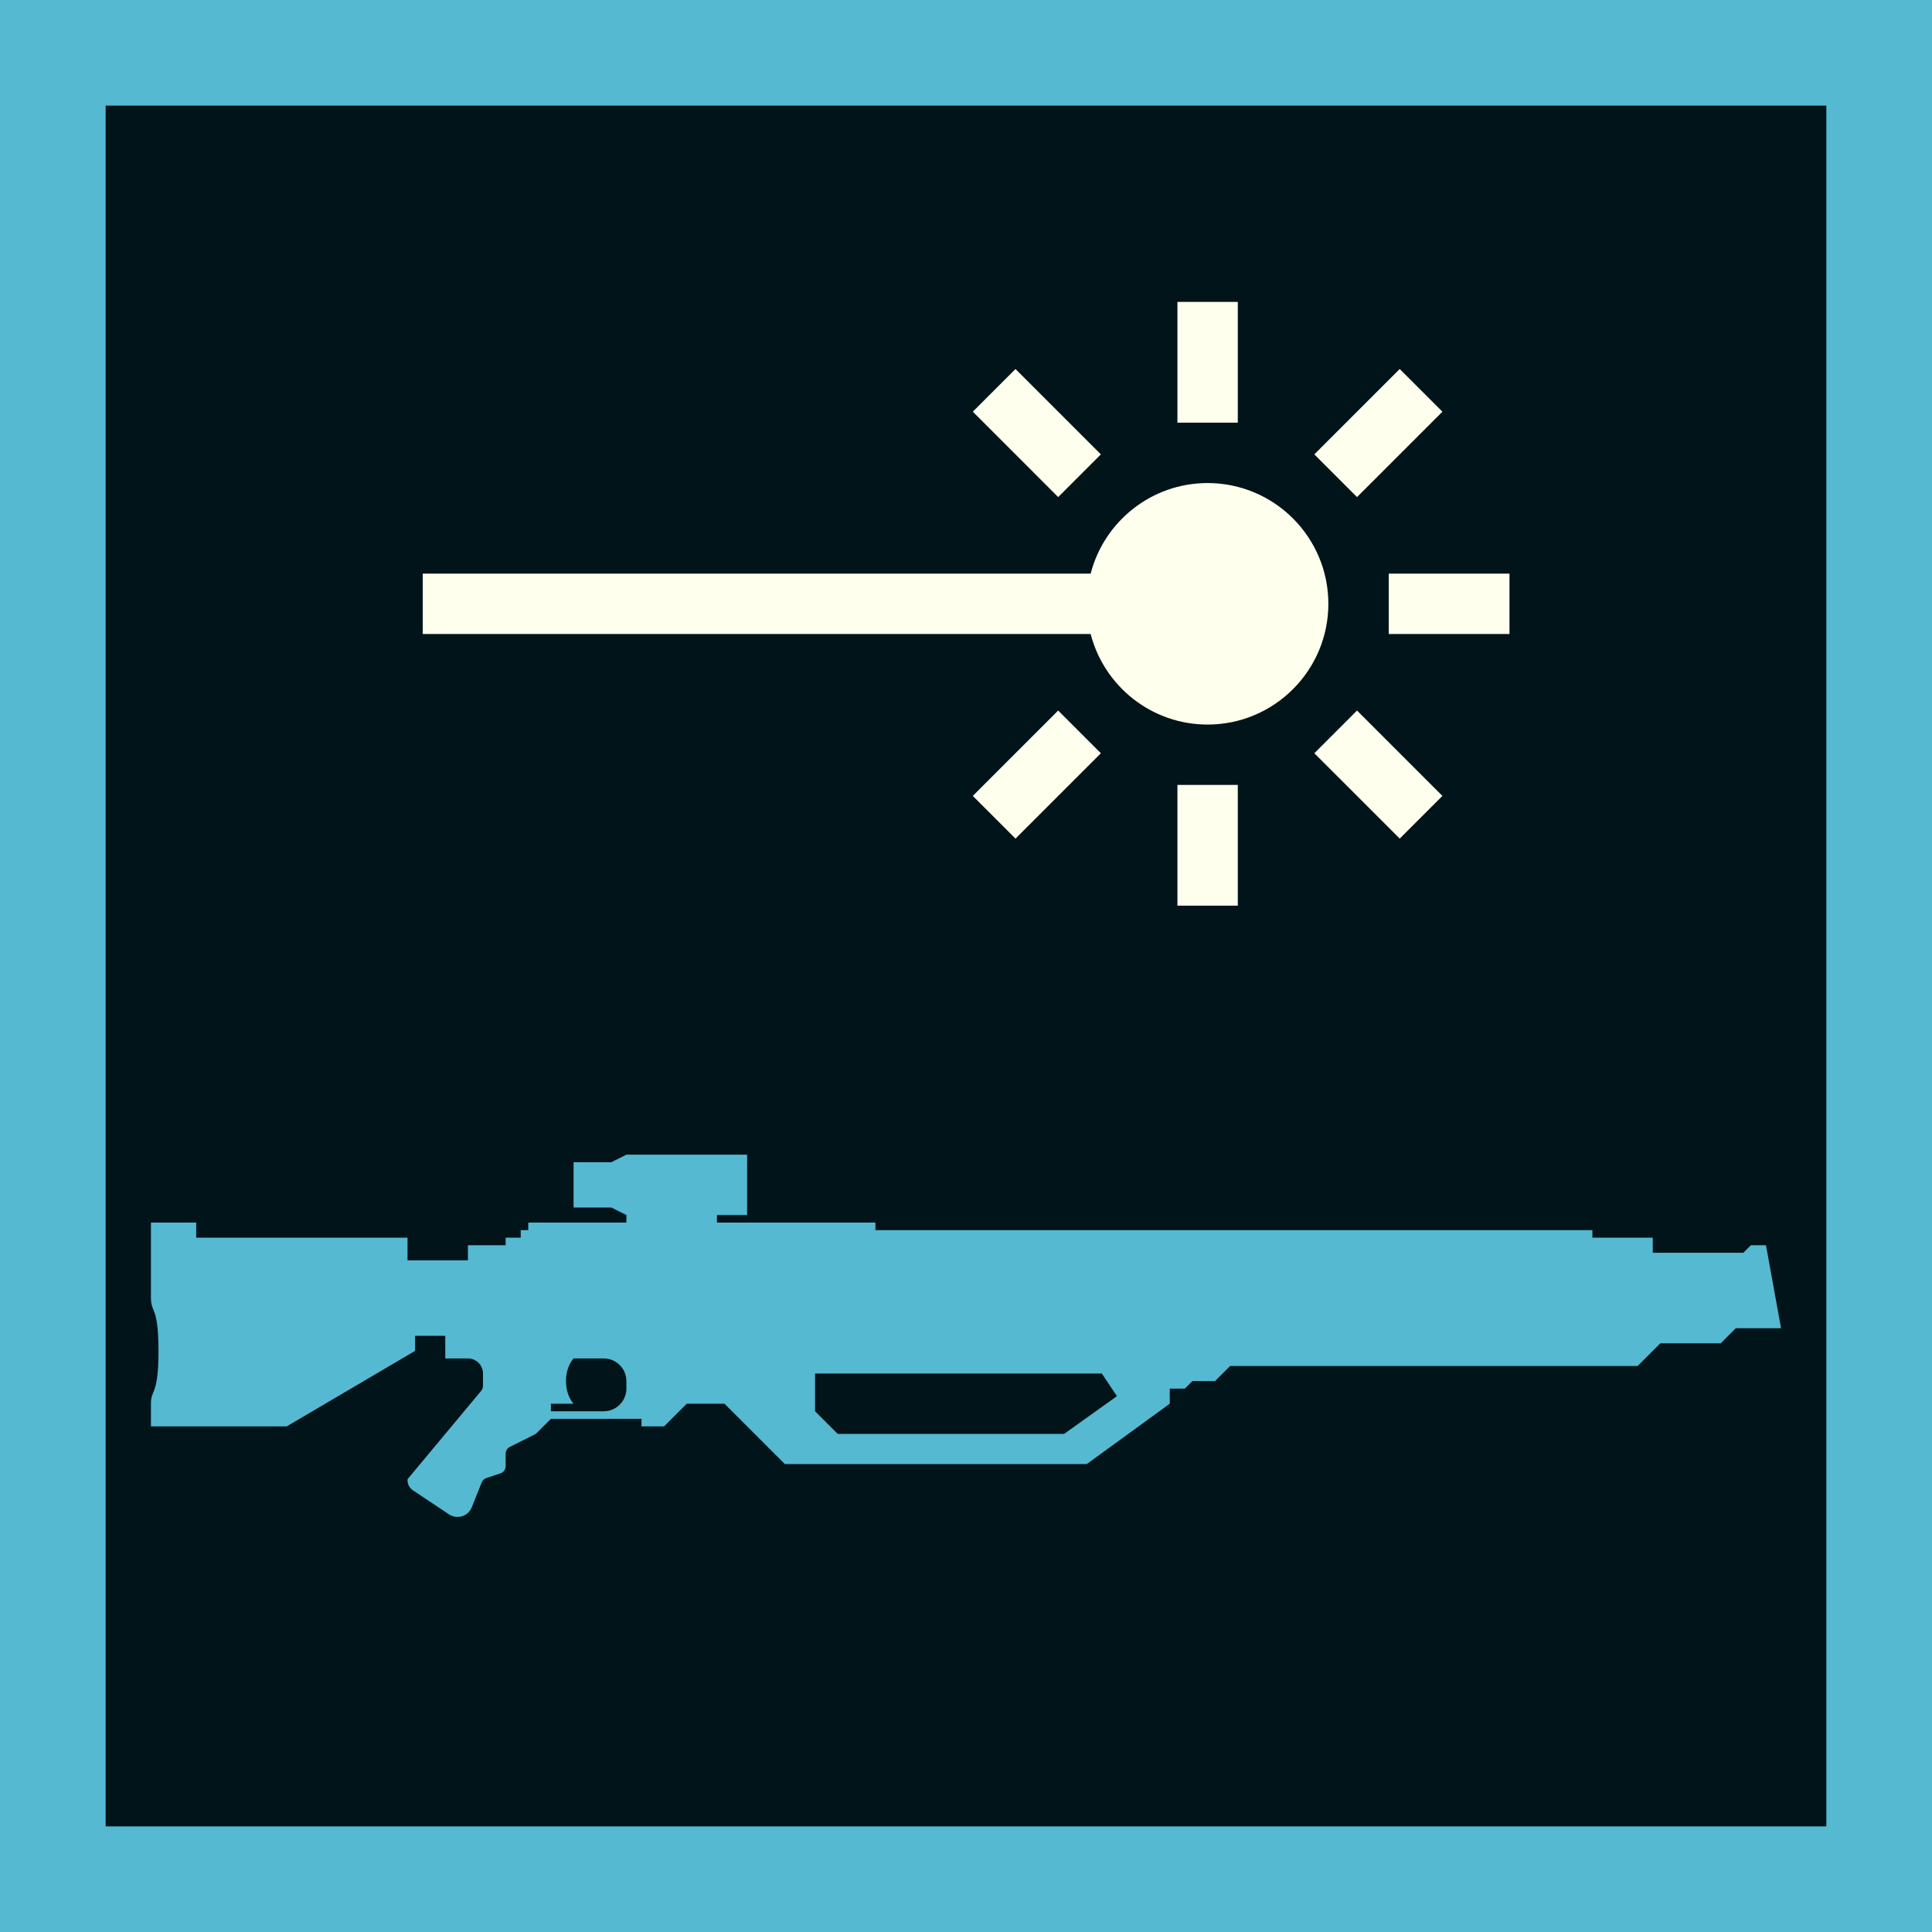
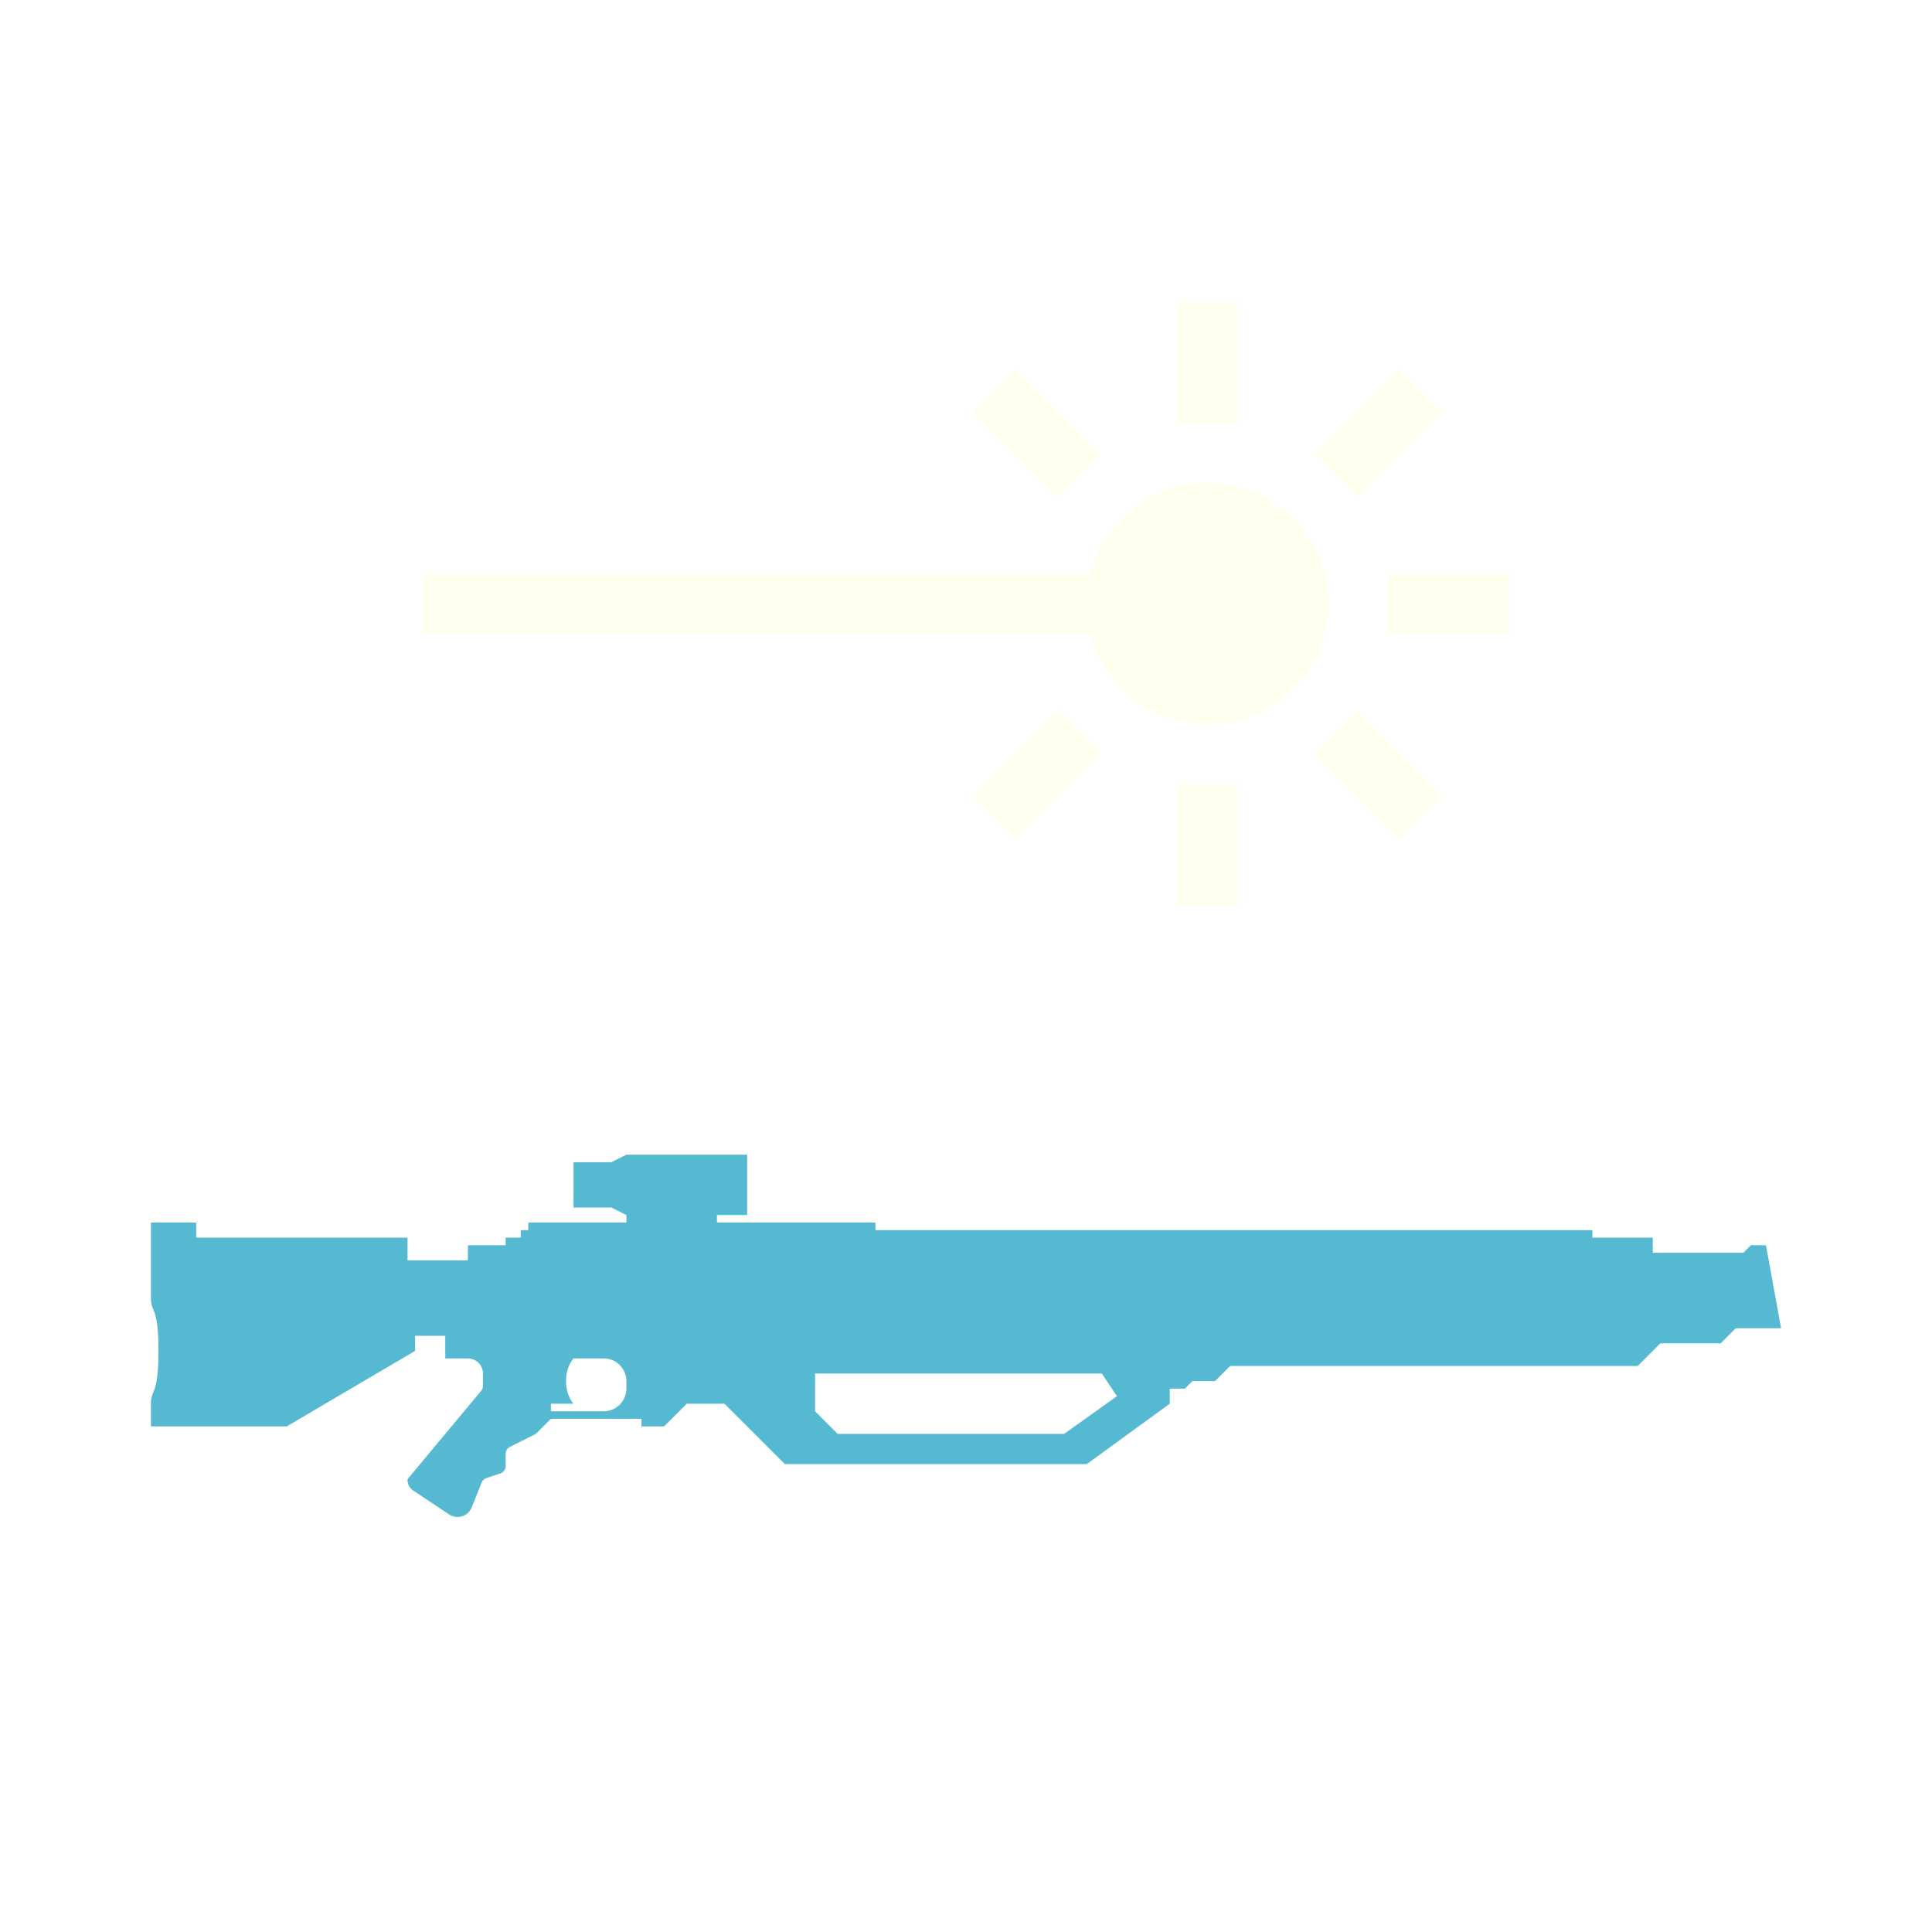
<svg xmlns="http://www.w3.org/2000/svg" xmlns:ns1="https://www.affinity.studio/" viewBox="0 0 256 256" xml:space="preserve" style="fill-rule:evenodd;clip-rule:evenodd;stroke-linejoin:round;stroke-miterlimit:2">
  <g ns1:id="Nova Stratagem Icon" transform="translate(-276 -306)">
    <path style="fill:none" d="M276 306h256v256H276z" />
-     <clipPath id="a">
-       <path d="M276 306h256v256H276z" />
-     </clipPath>
    <g clip-path="url(#a)">
-       <path style="fill:#011419" transform="translate(0 306)" d="M276 0h256v256H276z" />
      <path d="M4564 2736h6v2h28v3h8v-2h5v-1h2v-1h1v-1h13v-1l-2-1h-5v-6h5l2-1h16v8h-4v1h21v1h95v1h8v2h12l1-1h2l2 11h-6l-2 2h-8l-3 3h-54l-2 2h-3l-1 1h-2v2l-11 8h-40l-8-8h-5l-3 3h-3v-1h-12l-1.885 1.885a1 1 0 0 1-.26.188l-3.302 1.651a1 1 0 0 0-.553.894v1.661a1 1 0 0 1-.684.949l-1.876.625a1 1 0 0 0-.612.578l-1.325 3.312a2 2 0 0 1-1.857 1.257h-.04c-.395 0-.781-.117-1.11-.336l-4.768-3.179a1.63 1.63 0 0 1-.728-1.359v-.054c0-.046.016-.092.046-.128l9.722-11.666a1 1 0 0 0 .232-.64V2756a2 2 0 0 0-2-2h-3v-3h-4v2l-17 10h-18v-3c0-2 1-1 1-7s-1-5-1-7zm88 20v5l3 3h30l7-5-2-3zm-35 5h7c.796 0 1.559-.316 2.121-.879A3 3 0 0 0 4627 2758v-1c0-.796-.316-1.559-.879-2.121A3 3 0 0 0 4624 2754h-4s-1 1-1 3 1 3 1 3h-3z" style="fill:#55b9d2" transform="translate(-4268 -2268)" />
      <path d="M4284.473 2382.75H4201.5v-7.5h82.973c1.667-6.467 7.543-11.25 14.527-11.25 8.279 0 15 6.721 15 15s-6.721 15-15 15c-6.984 0-12.86-4.783-14.527-11.25m18.277-41.25v15h-7.5v-15zm25.418 13.635-10.606 10.607-5.304-5.304 10.607-10.606zm8.332 27.615h-15v-7.5h15zm-13.635 25.418-10.607-10.606 5.304-5.304 10.606 10.607zm-27.615 8.332v-15h7.5v15zm-25.418-13.635 10.606-10.607 5.304 5.304-10.607 10.606zm5.303-53.033 10.607 10.606-5.304 5.304-10.606-10.607z" style="fill:#ffe" transform="translate(-4149.6 -2151.6)scale(1.06667)" />
-       <path d="M276 15V0h256v15zM518 .82H290v13.36h228z" style="fill:#55b9d2" transform="matrix(1 0 0 17.06667 0 306)" ns1:id="Border Blue" />
    </g>
  </g>
</svg>
